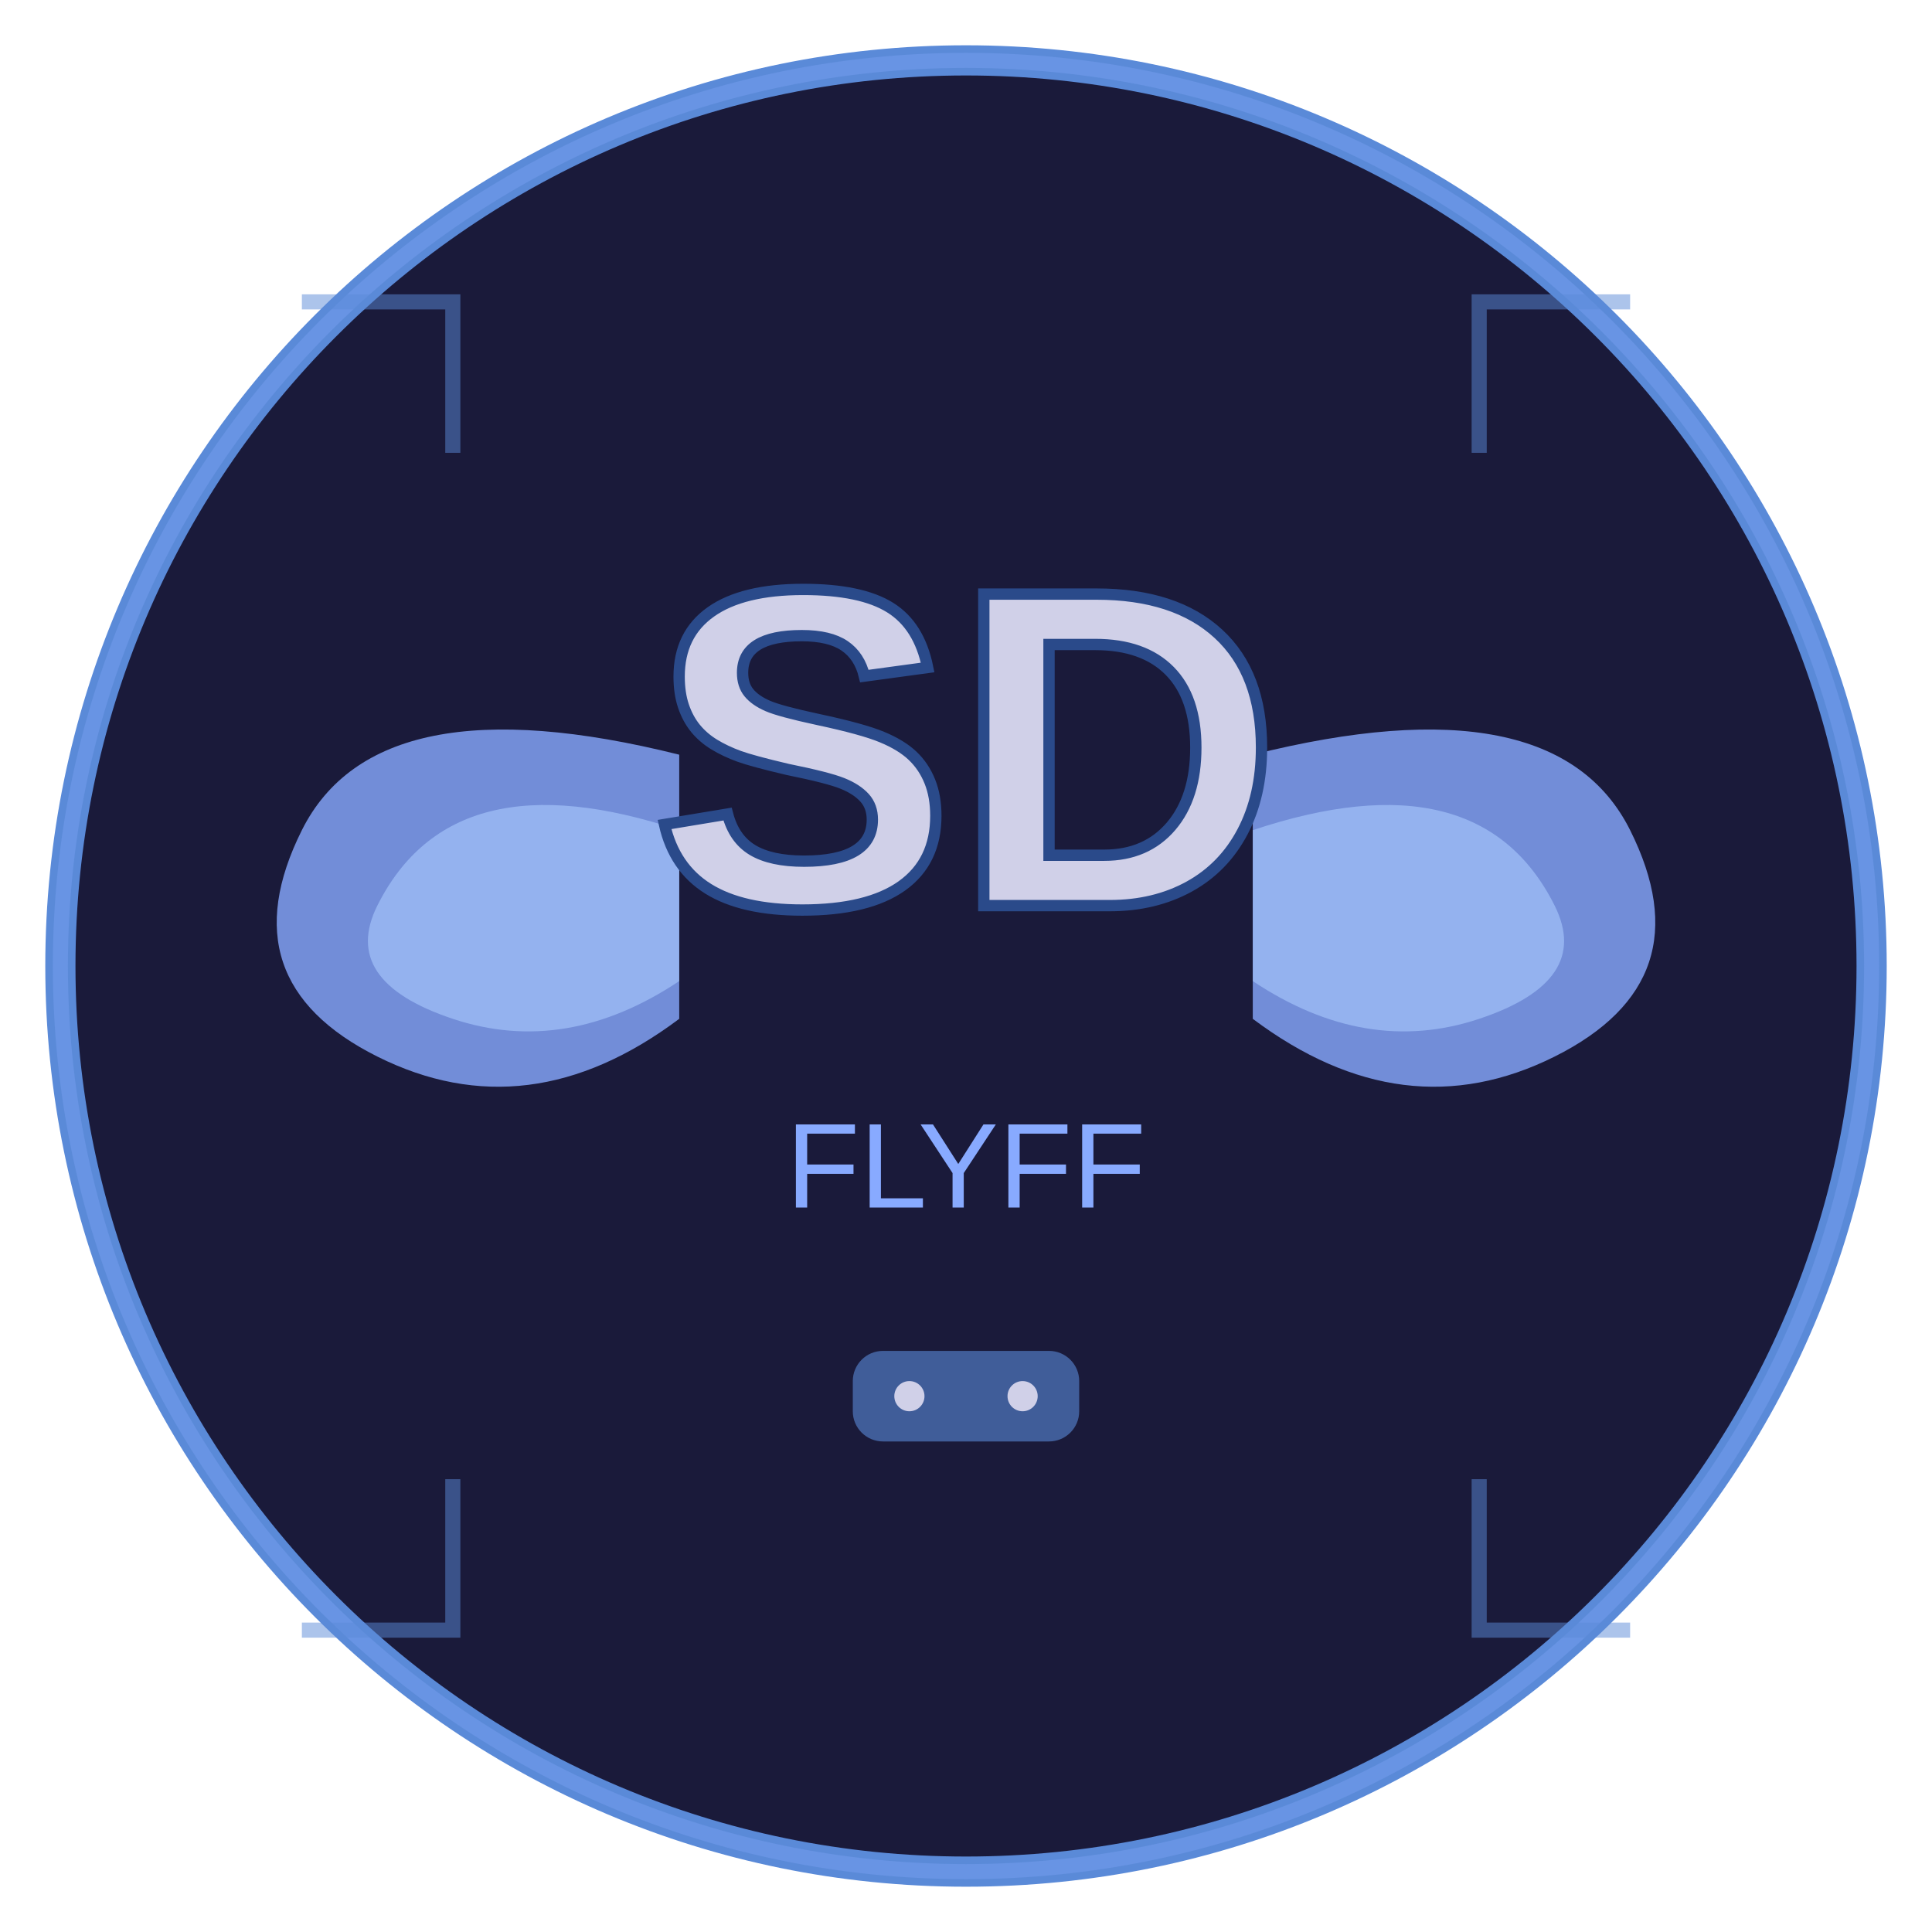
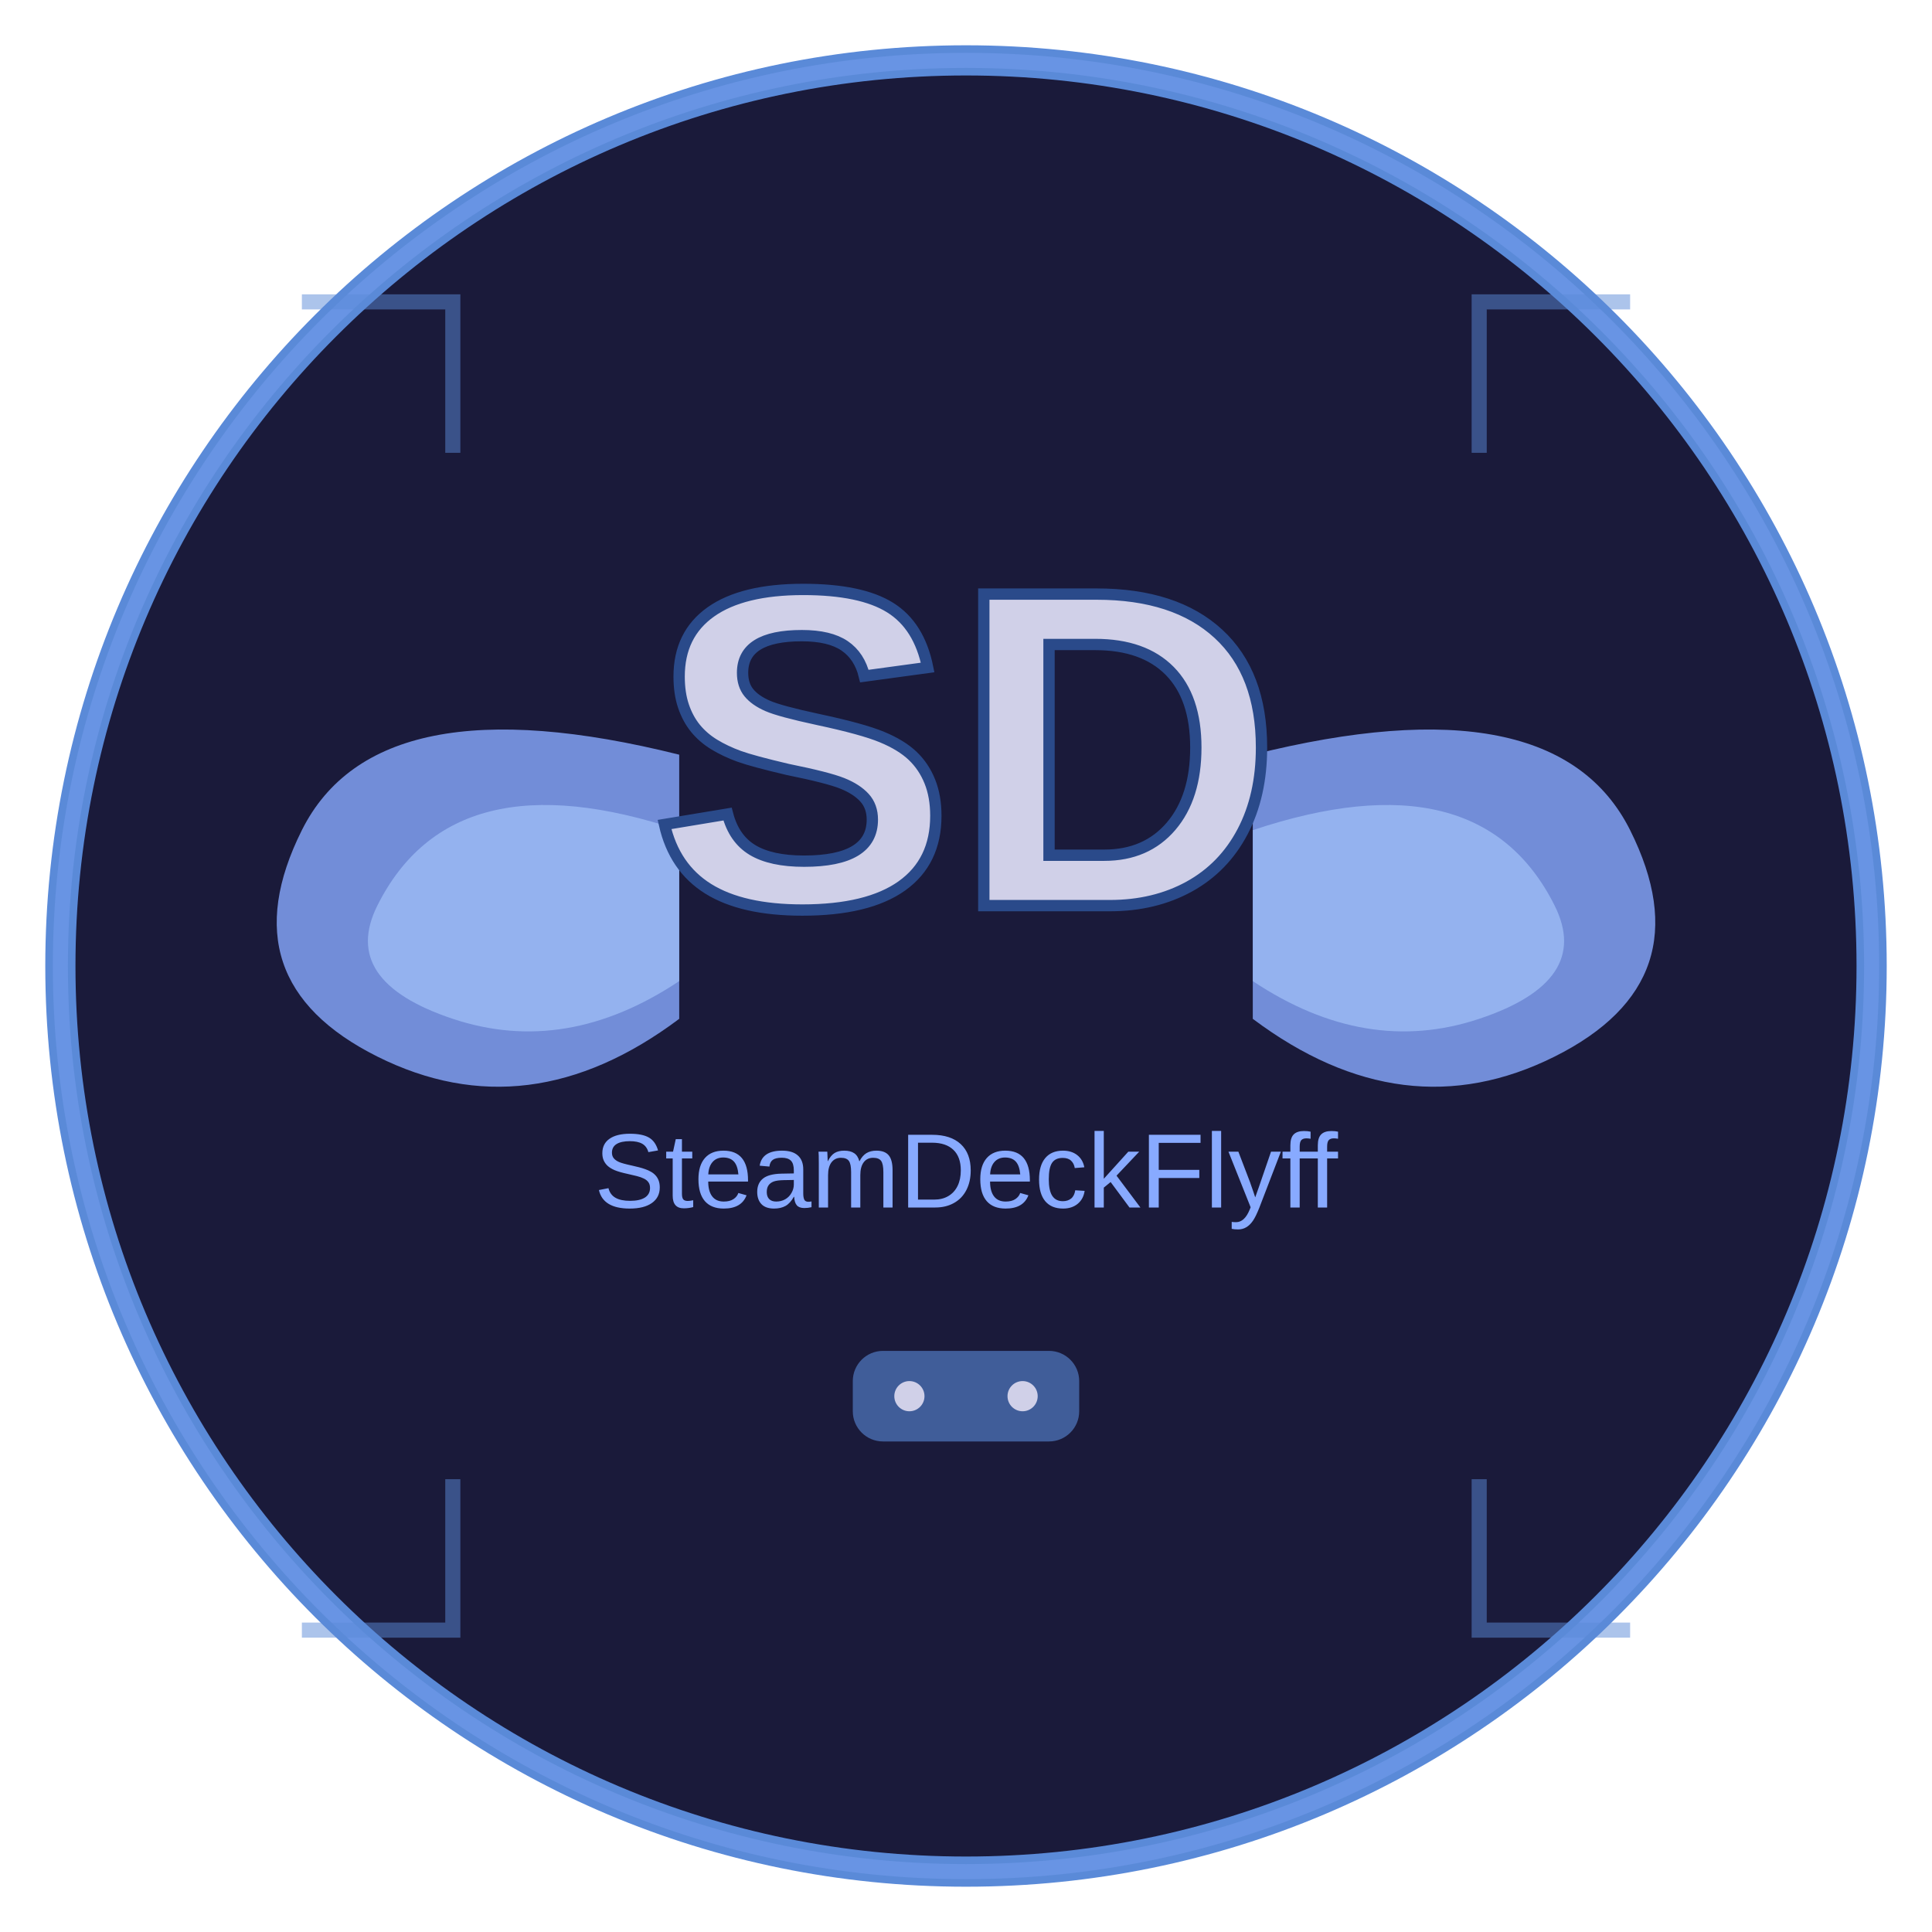
<svg xmlns="http://www.w3.org/2000/svg" width="512" height="512" viewBox="0 0 512 512">
  <circle cx="256" cy="256" r="240" fill="#1a1a3a" stroke="#5a8ad8" stroke-width="8" />
  <circle cx="256" cy="256" r="240" fill="none" stroke="#88aaff" stroke-width="4" opacity="0.3" />
  <path d="M 180 200 Q 100 180 80 220 Q 60 260 100 280 Q 140 300 180 270 Z" fill="#88aaff" opacity="0.8" />
  <path d="M 180 220 Q 120 200 100 240 Q 90 260 120 270 Q 150 280 180 260 Z" fill="#aaccff" opacity="0.6" />
  <path d="M 332 200 Q 412 180 432 220 Q 452 260 412 280 Q 372 300 332 270 Z" fill="#88aaff" opacity="0.8" />
  <path d="M 332 220 Q 392 200 412 240 Q 422 260 392 270 Q 362 280 332 260 Z" fill="#aaccff" opacity="0.6" />
  <text x="256" y="240" font-family="Arial, sans-serif" font-size="120" font-weight="bold" text-anchor="middle" fill="#d0d0e8" stroke="#2a4a8a" stroke-width="3">SD</text>
-   <text x="256" y="320" font-family="Arial, sans-serif" font-size="32" font-weight="normal" text-anchor="middle" fill="#88aaff">FLYFF</text>
+   <text x="256" y="320" font-family="Arial, sans-serif" font-size="28" font-weight="normal" text-anchor="middle" fill="#88aaff">SteamDeckFlyff</text>
  <g transform="translate(256, 370)">
    <rect x="-30" y="-12" width="60" height="24" rx="8" fill="#5a8ad8" opacity="0.6" />
    <circle cx="-15" cy="0" r="4" fill="#d0d0e8" />
    <circle cx="15" cy="0" r="4" fill="#d0d0e8" />
  </g>
  <path d="M 80 80 L 120 80 L 120 120" stroke="#5a8ad8" stroke-width="4" fill="none" opacity="0.5" />
  <path d="M 432 80 L 392 80 L 392 120" stroke="#5a8ad8" stroke-width="4" fill="none" opacity="0.5" />
  <path d="M 80 432 L 120 432 L 120 392" stroke="#5a8ad8" stroke-width="4" fill="none" opacity="0.5" />
  <path d="M 432 432 L 392 432 L 392 392" stroke="#5a8ad8" stroke-width="4" fill="none" opacity="0.5" />
</svg>
